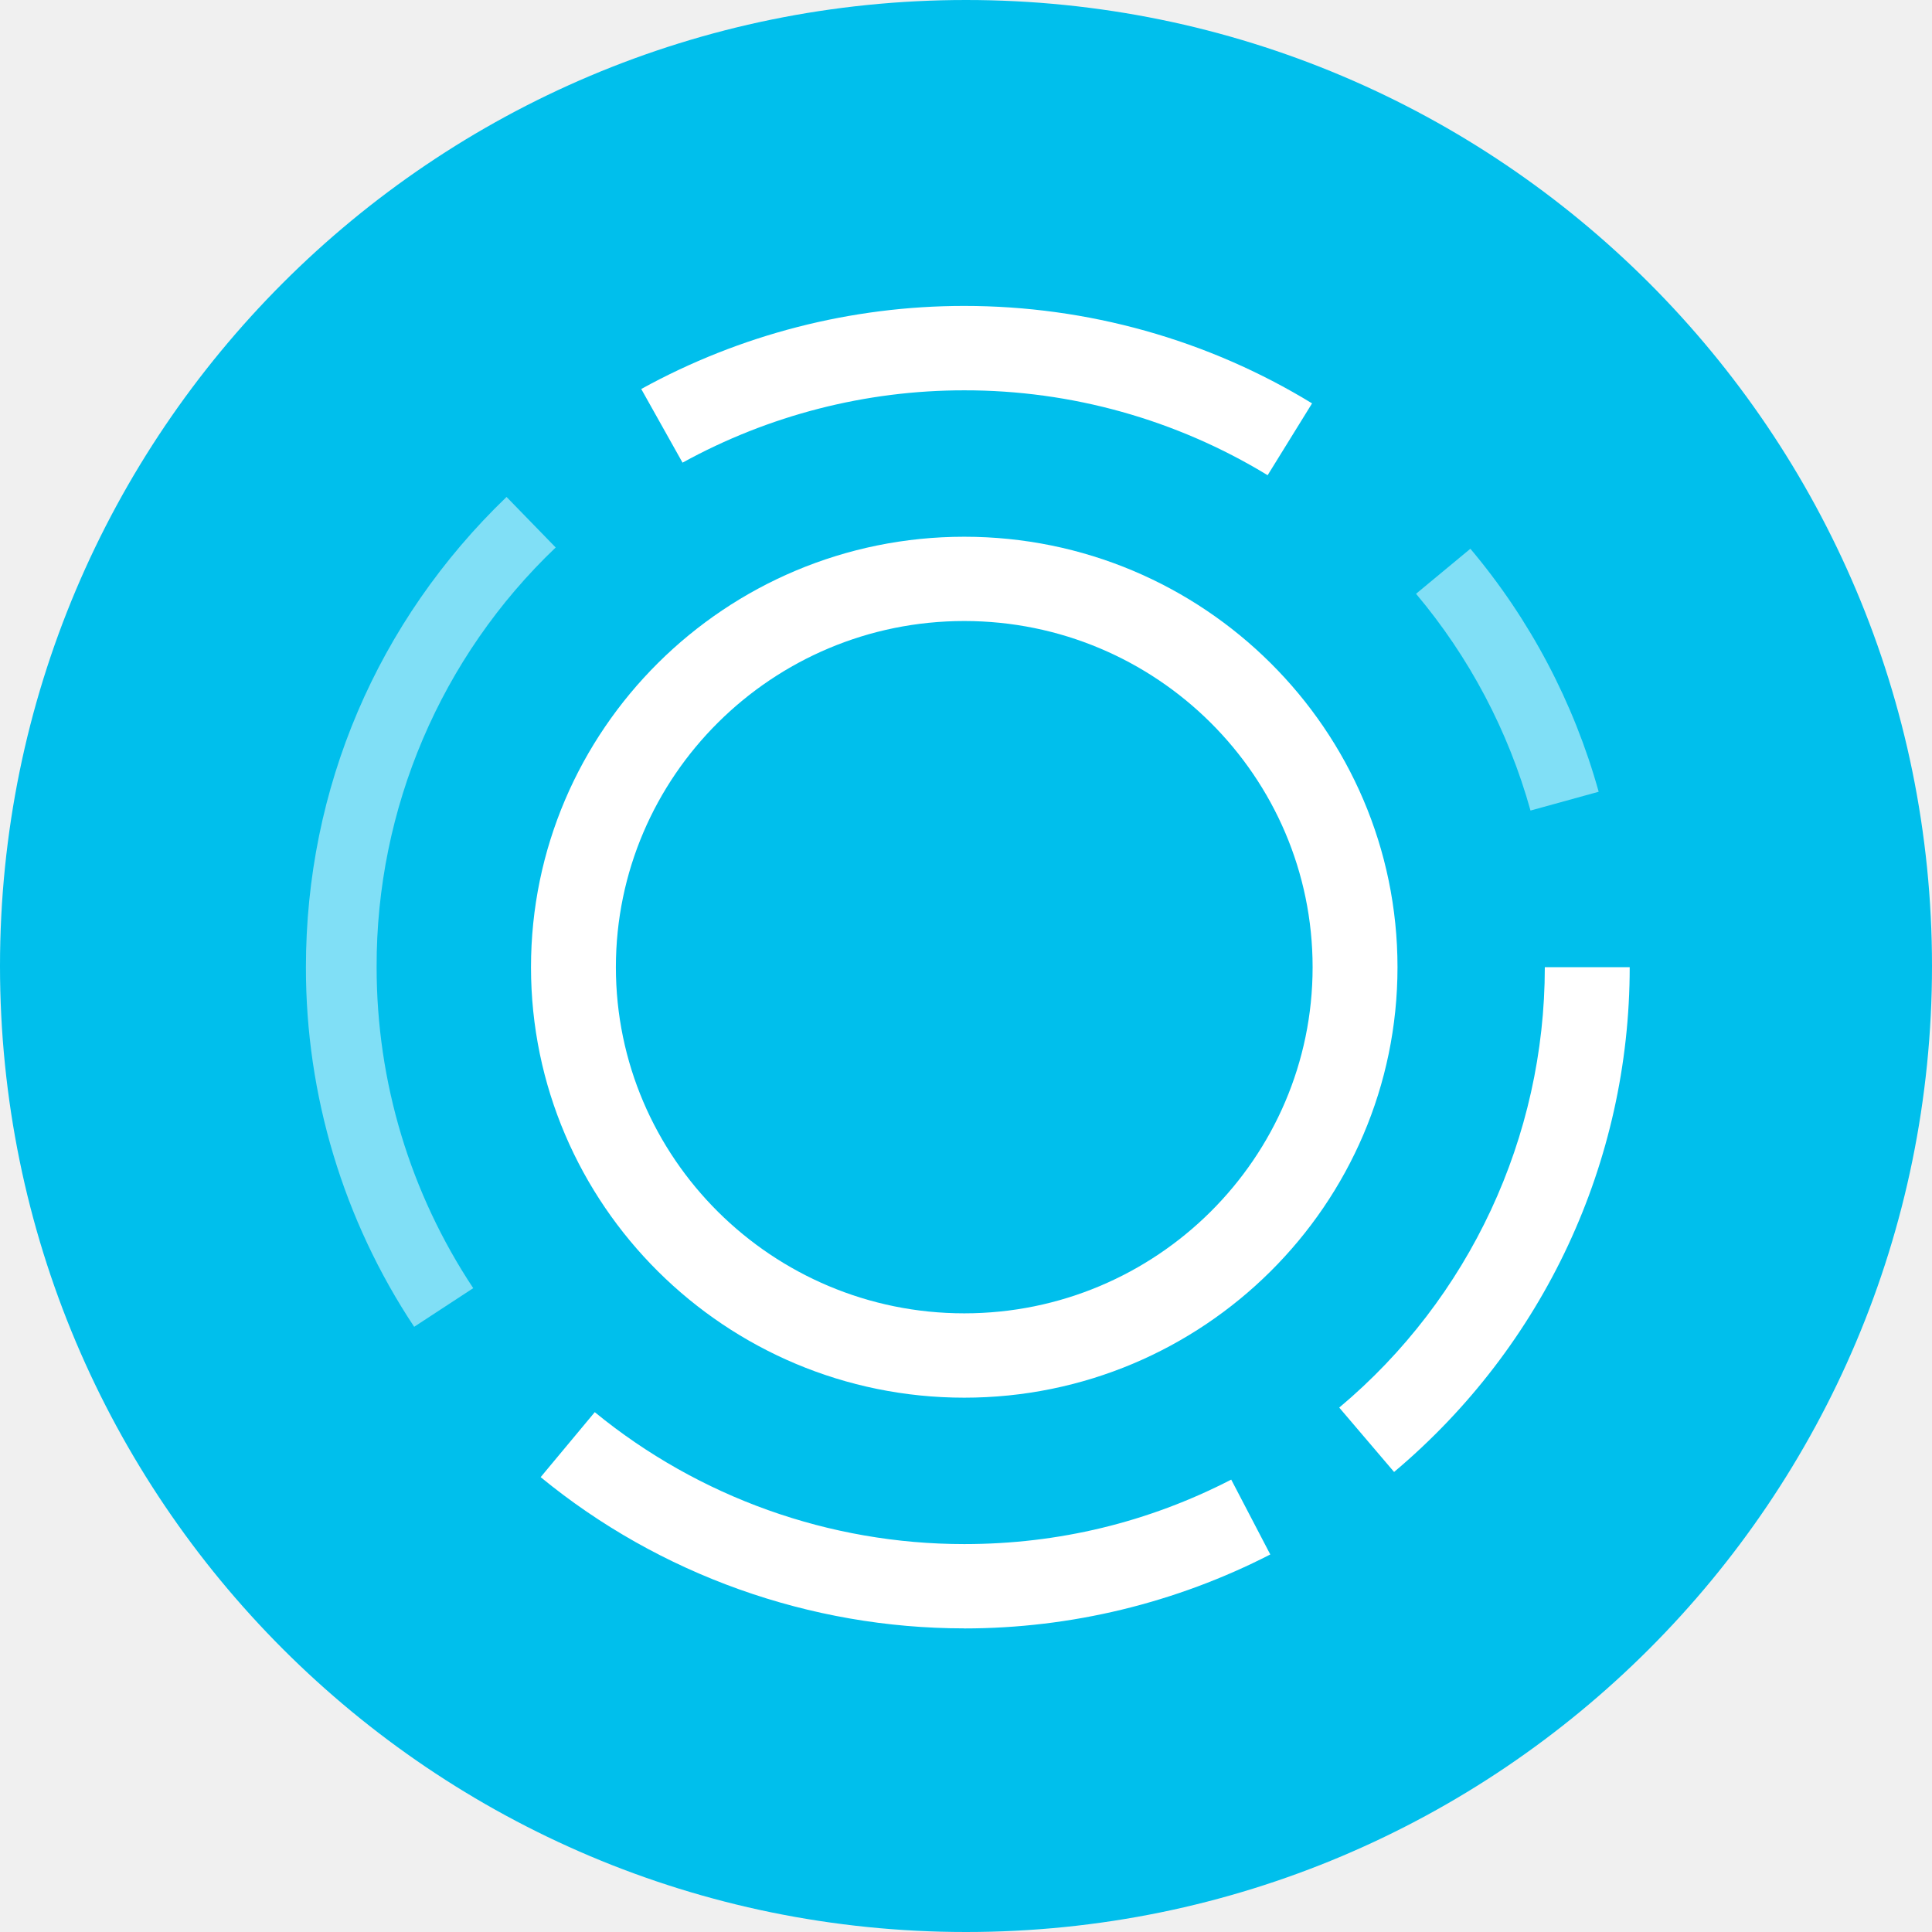
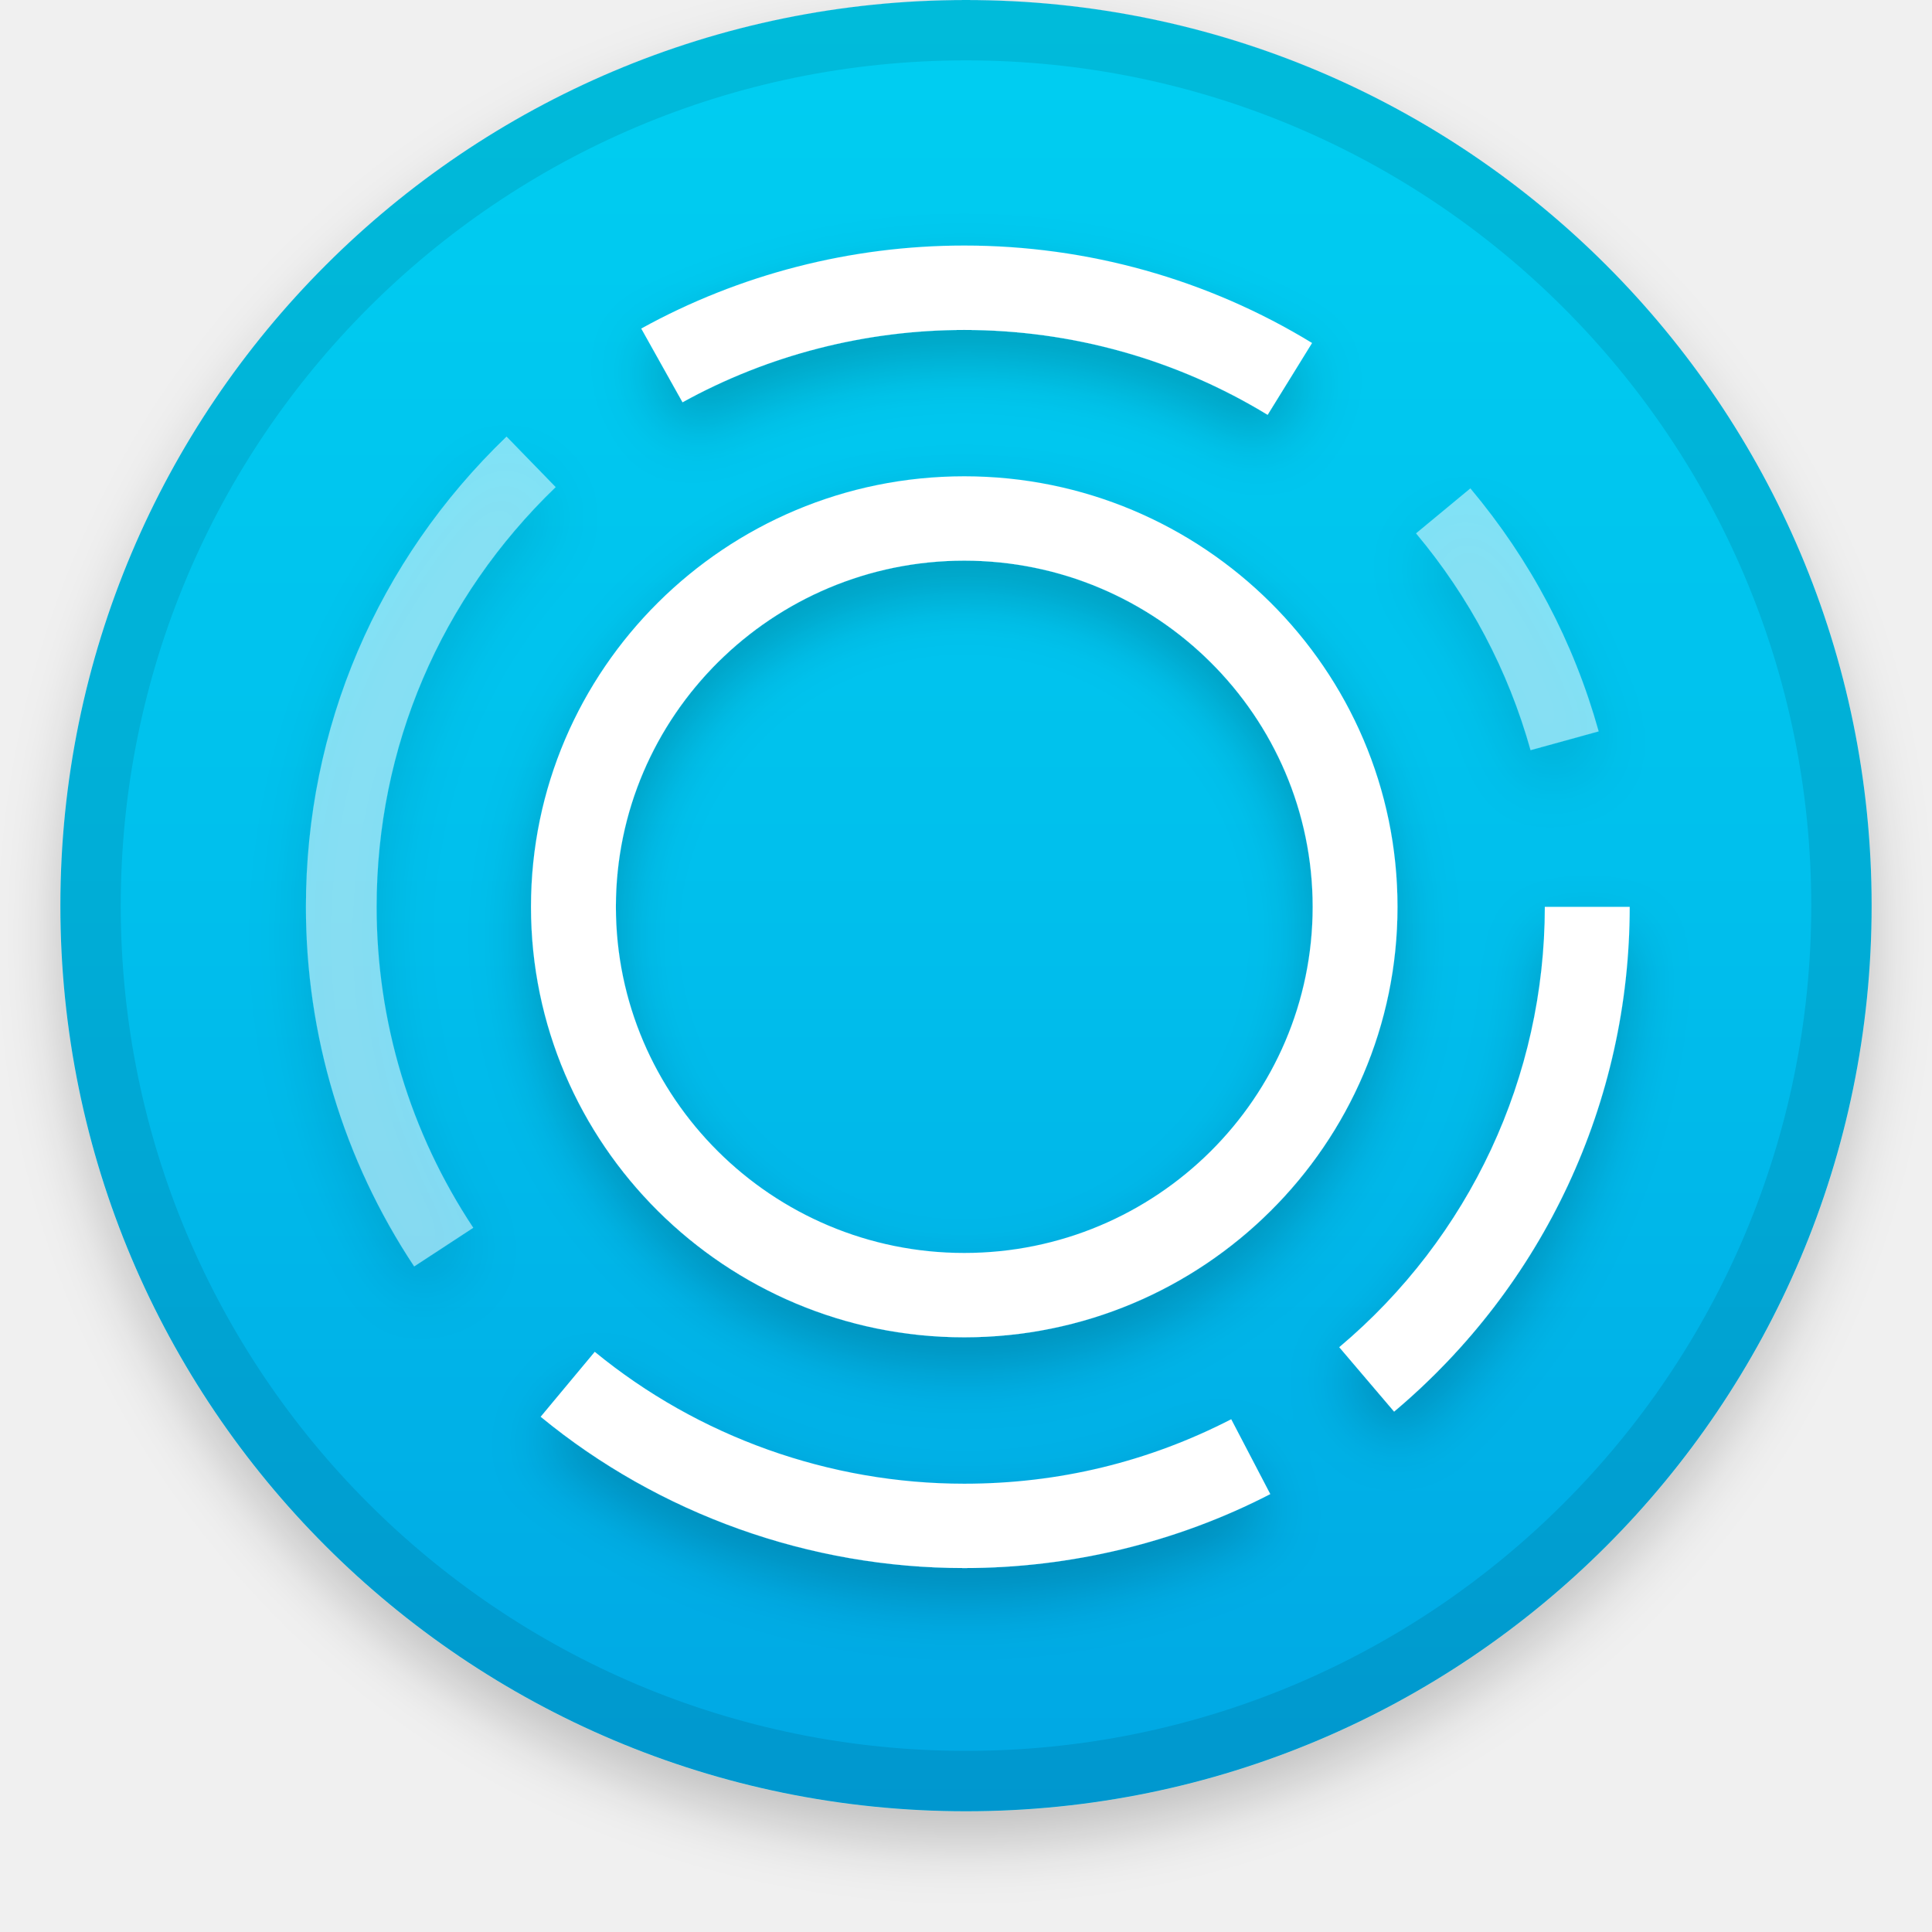
- <svg xmlns="http://www.w3.org/2000/svg" width="32" height="32">
-   <g fill="none">
-     <circle cx="16" cy="16" r="16" fill="#00BFEC" />
-     <g fill="#FFF">
-       <path d="M15.971 23.15c-3.957 0-7.176-3.199-7.176-7.13 0-3.932 3.22-7.13 7.176-7.13 3.957 0 7.176 3.198 7.176 7.13 0 3.931-3.219 7.13-7.176 7.13zm0-12.864c-3.181 0-5.77 2.572-5.77 5.734 0 3.161 2.589 5.733 5.77 5.733 3.182 0 5.77-2.572 5.77-5.733 0-3.162-2.588-5.734-5.77-5.734zm5.025-2.415a9.638 9.638 0 0 0-5.025-1.406 9.67 9.67 0 0 0-4.666 1.198l-.684-1.22a11.083 11.083 0 0 1 5.35-1.376c2.04 0 4.032.558 5.761 1.614l-.736 1.19zm2.095 16.51l-.909-1.067a9.519 9.519 0 0 0 3.405-7.294h1.406c0 3.226-1.422 6.273-3.902 8.36zm-7.12 2.59c-2.557 0-5.049-.89-7.016-2.505l.896-1.076a9.667 9.667 0 0 0 6.12 2.185c1.56 0 3.048-.36 4.422-1.068l.647 1.24a11.107 11.107 0 0 1-5.069 1.225z" />
-       <path d="M25.35 13.425a9.558 9.558 0 0 0-1.896-3.59l.9-.746a10.71 10.71 0 0 1 2.125 4.025l-1.128.311zM6.86 21.976a10.742 10.742 0 0 1-1.793-5.956c0-2.962 1.18-5.728 3.323-7.789l.814.837a9.564 9.564 0 0 0-2.966 6.952c0 1.899.554 3.737 1.6 5.316l-.978.64z" opacity=".5" />
+ <svg xmlns="http://www.w3.org/2000/svg" xmlns:xlink="http://www.w3.org/1999/xlink" width="32" height="32" viewBox="0 0 32 32">
+   <defs>
+     <linearGradient id="aion-c" x1="50%" x2="50%" y1="0%" y2="100%">
+       <stop offset="0%" stop-color="#FFF" stop-opacity=".5" />
+       <stop offset="100%" stop-opacity=".5" />
+     </linearGradient>
+     <circle id="aion-b" cx="16" cy="15" r="15" />
+     <filter id="aion-a" width="111.7%" height="111.7%" x="-5.8%" y="-4.2%" filterUnits="objectBoundingBox">
+       <feOffset dy=".5" in="SourceAlpha" result="shadowOffsetOuter1" />
+       <feGaussianBlur in="shadowOffsetOuter1" result="shadowBlurOuter1" stdDeviation=".5" />
+       <feComposite in="shadowBlurOuter1" in2="SourceAlpha" operator="out" result="shadowBlurOuter1" />
+       <feColorMatrix in="shadowBlurOuter1" values="0 0 0 0 0   0 0 0 0 0   0 0 0 0 0  0 0 0 0.199 0" />
+     </filter>
+     <filter id="aion-d" width="115.9%" height="115.9%" x="-8%" y="-5.7%" filterUnits="objectBoundingBox">
+       <feOffset dy=".5" in="SourceAlpha" result="shadowOffsetOuter1" />
+       <feGaussianBlur in="shadowOffsetOuter1" result="shadowBlurOuter1" stdDeviation=".5" />
+       <feColorMatrix in="shadowBlurOuter1" result="shadowMatrixOuter1" values="0 0 0 0 0   0 0 0 0 0   0 0 0 0 0  0 0 0 0.204 0" />
+       <feMerge>
+         <feMergeNode in="shadowMatrixOuter1" />
+         <feMergeNode in="SourceGraphic" />
+       </feMerge>
+     </filter>
+   </defs>
+   <g fill="none" fill-rule="evenodd">
+     <g fill-rule="nonzero">
+       <use fill="#000" filter="url(#aion-a)" xlink:href="#aion-b" />
+       <use fill="#00BFEC" fill-rule="evenodd" xlink:href="#aion-b" />
+       <use fill="url(#aion-c)" fill-rule="evenodd" style="mix-blend-mode:soft-light" xlink:href="#aion-b" />
+       <circle cx="16" cy="15" r="14.5" stroke="#000" stroke-opacity=".097" />
+     </g>
+     <g fill="#FFF" fill-rule="nonzero" filter="url(#aion-d)" transform="translate(5 4)">
+       <path d="M10.971,18.15 C7.014,18.15 3.795,14.951 3.795,11.02 C3.795,7.088 7.014,3.889 10.971,3.889 C14.928,3.889 18.147,7.088 18.147,11.02 C18.147,14.951 14.928,18.15 10.971,18.15 Z M10.971,5.286 C7.79,5.286 5.201,7.858 5.201,11.02 C5.201,14.181 7.79,16.753 10.971,16.753 C14.153,16.753 16.742,14.181 16.742,11.02 C16.742,7.858 14.153,5.286 10.971,5.286 Z M15.996,2.871 C14.488,1.951 12.751,1.465 10.971,1.465 C9.337,1.465 7.723,1.879 6.305,2.663 L5.621,1.442 C7.248,0.543 9.098,0.067 10.971,0.067 C13.01,0.067 15.003,0.625 16.732,1.681 L15.996,2.871 Z M18.091,19.381 L17.182,18.314 C19.346,16.493 20.587,13.835 20.587,11.02 L21.993,11.02 C21.993,14.246 20.571,17.293 18.091,19.381 Z M10.971,21.972 C8.414,21.972 5.922,21.082 3.955,19.466 L4.851,18.39 C6.567,19.799 8.741,20.575 10.971,20.575 C12.531,20.575 14.019,20.215 15.393,19.507 L16.04,20.747 C14.487,21.548 12.733,21.972 10.971,21.972 Z" />
+       <path d="M20.351,8.425 C19.981,7.103 19.343,5.895 18.454,4.834 L19.354,4.089 C20.35,5.277 21.065,6.631 21.479,8.114 L20.351,8.425 Z M1.86,16.976 C0.687,15.207 0.067,13.147 0.067,11.02 C0.067,8.058 1.247,5.292 3.39,3.231 L4.204,4.068 C2.292,5.907 1.238,8.376 1.238,11.02 C1.238,12.919 1.792,14.757 2.839,16.336 L1.86,16.976 Z" opacity=".5" />
    </g>
  </g>
</svg>
